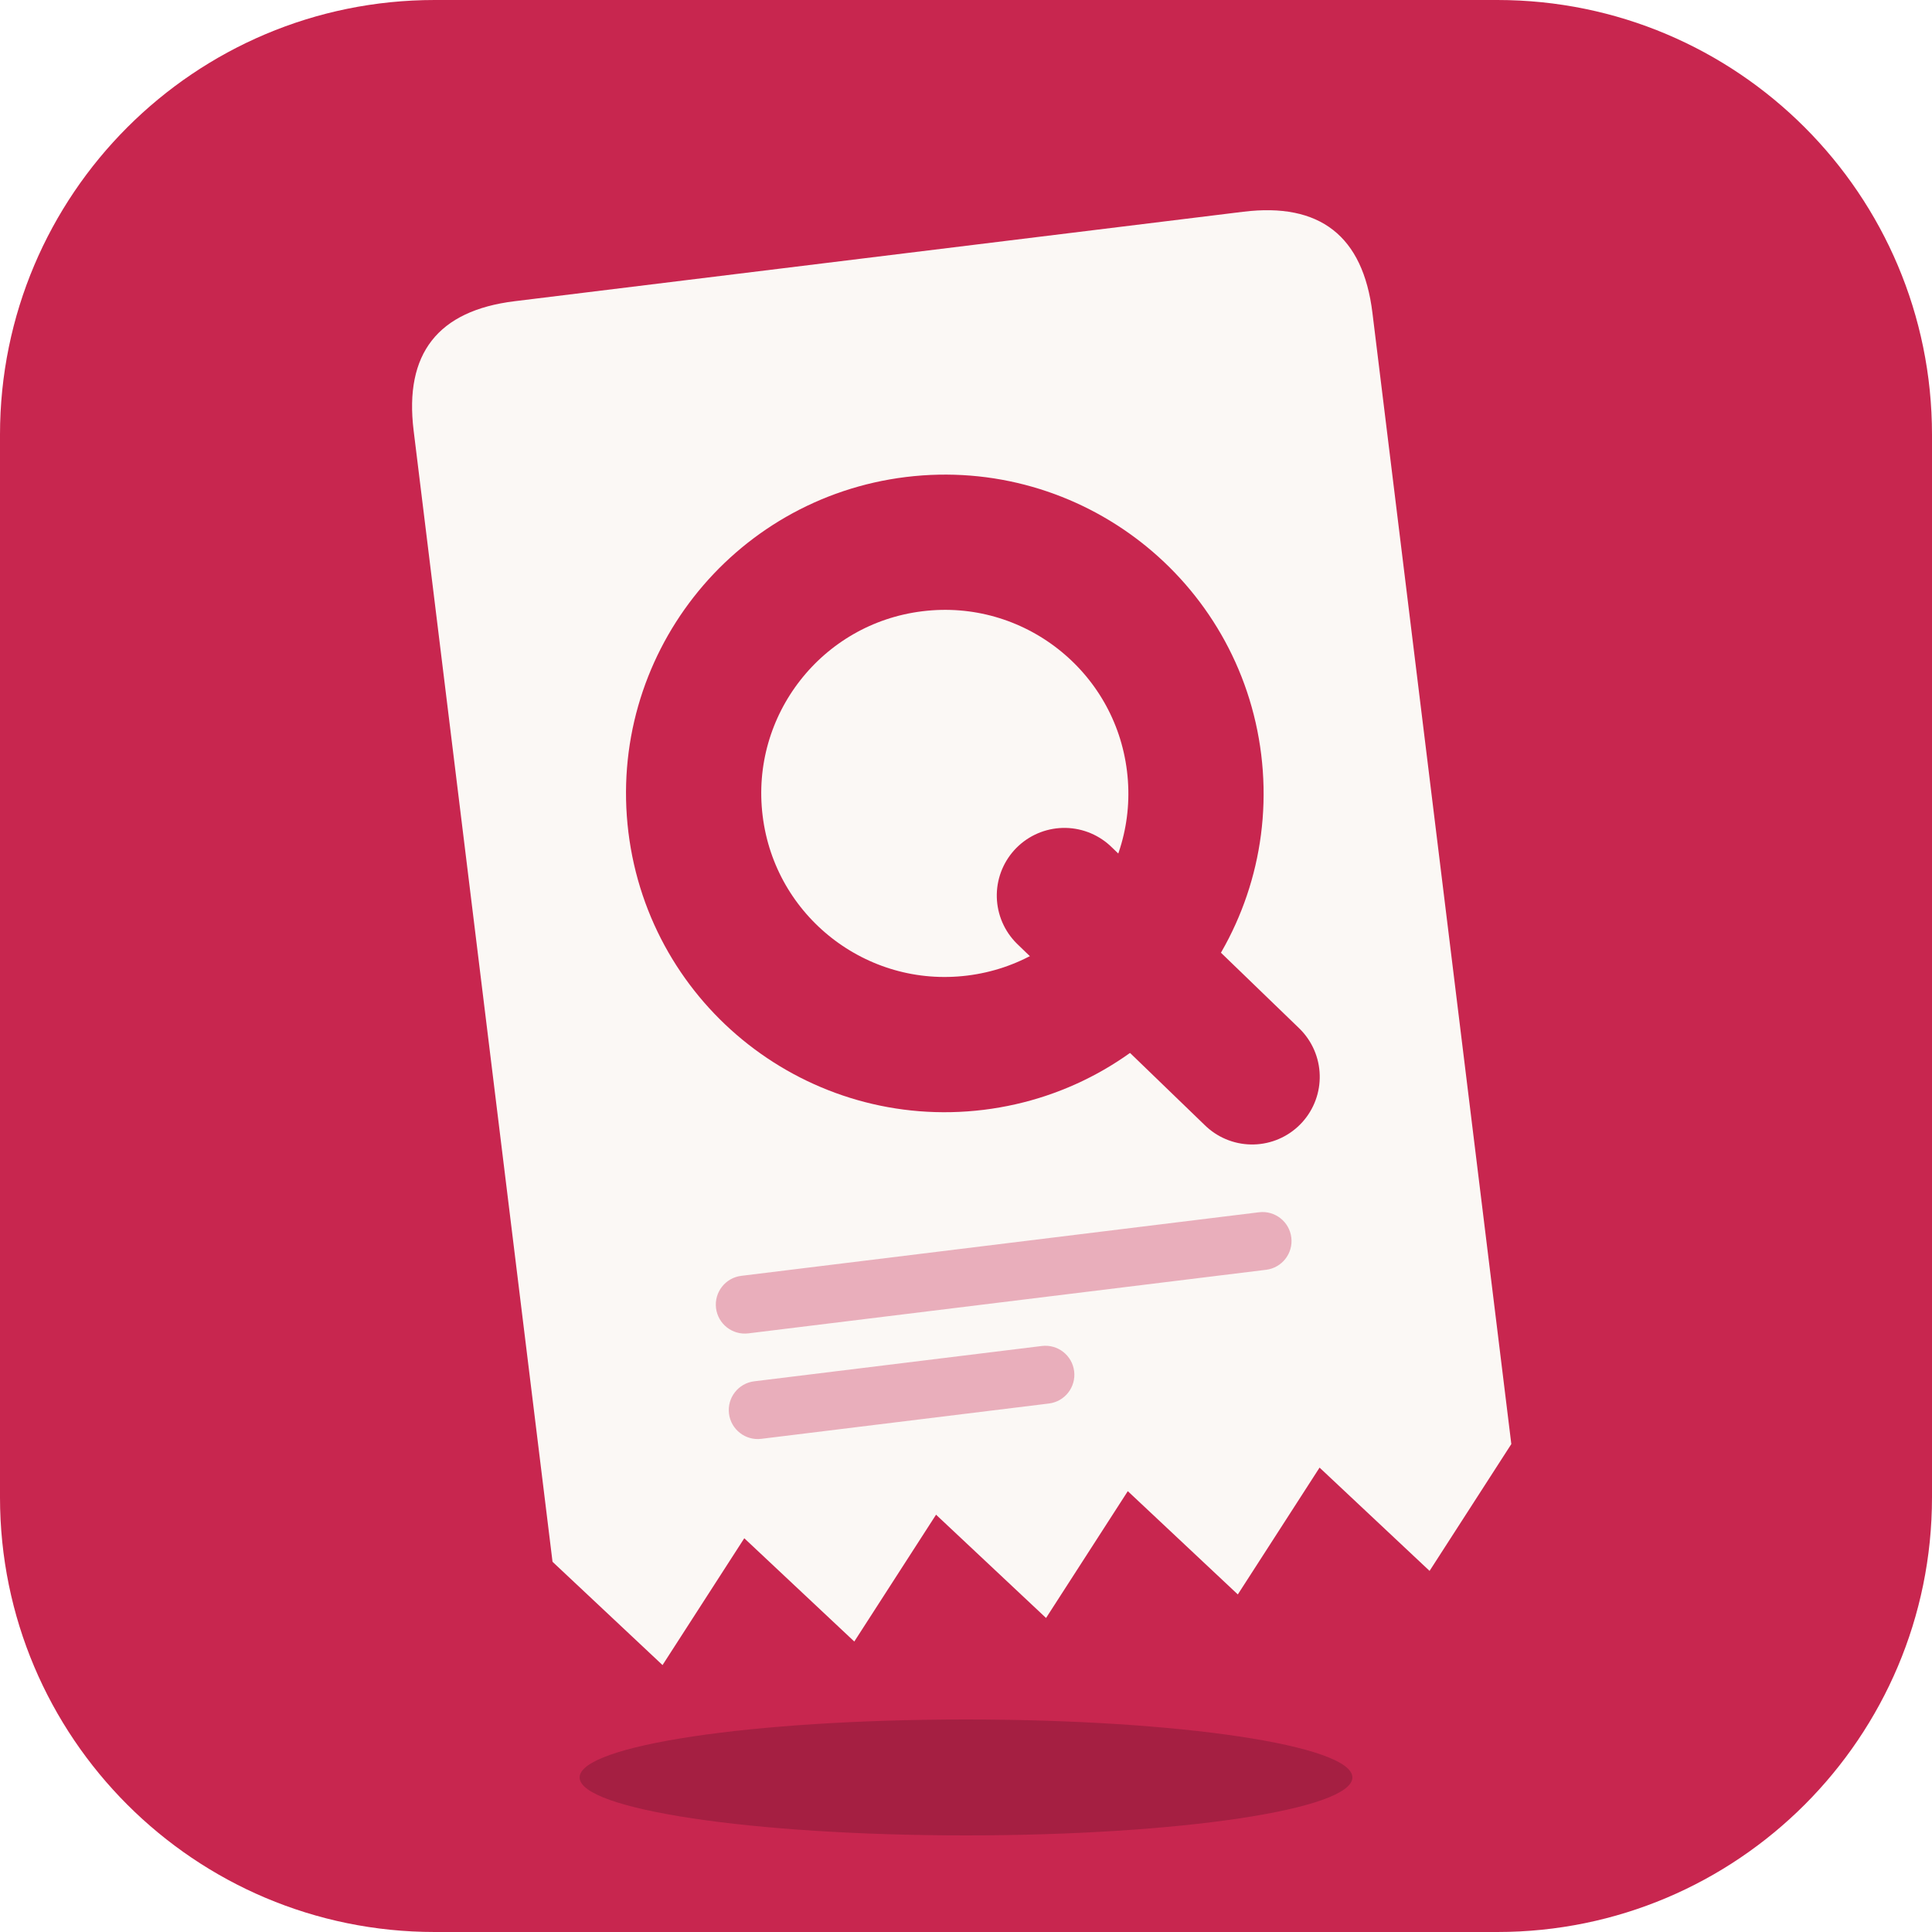
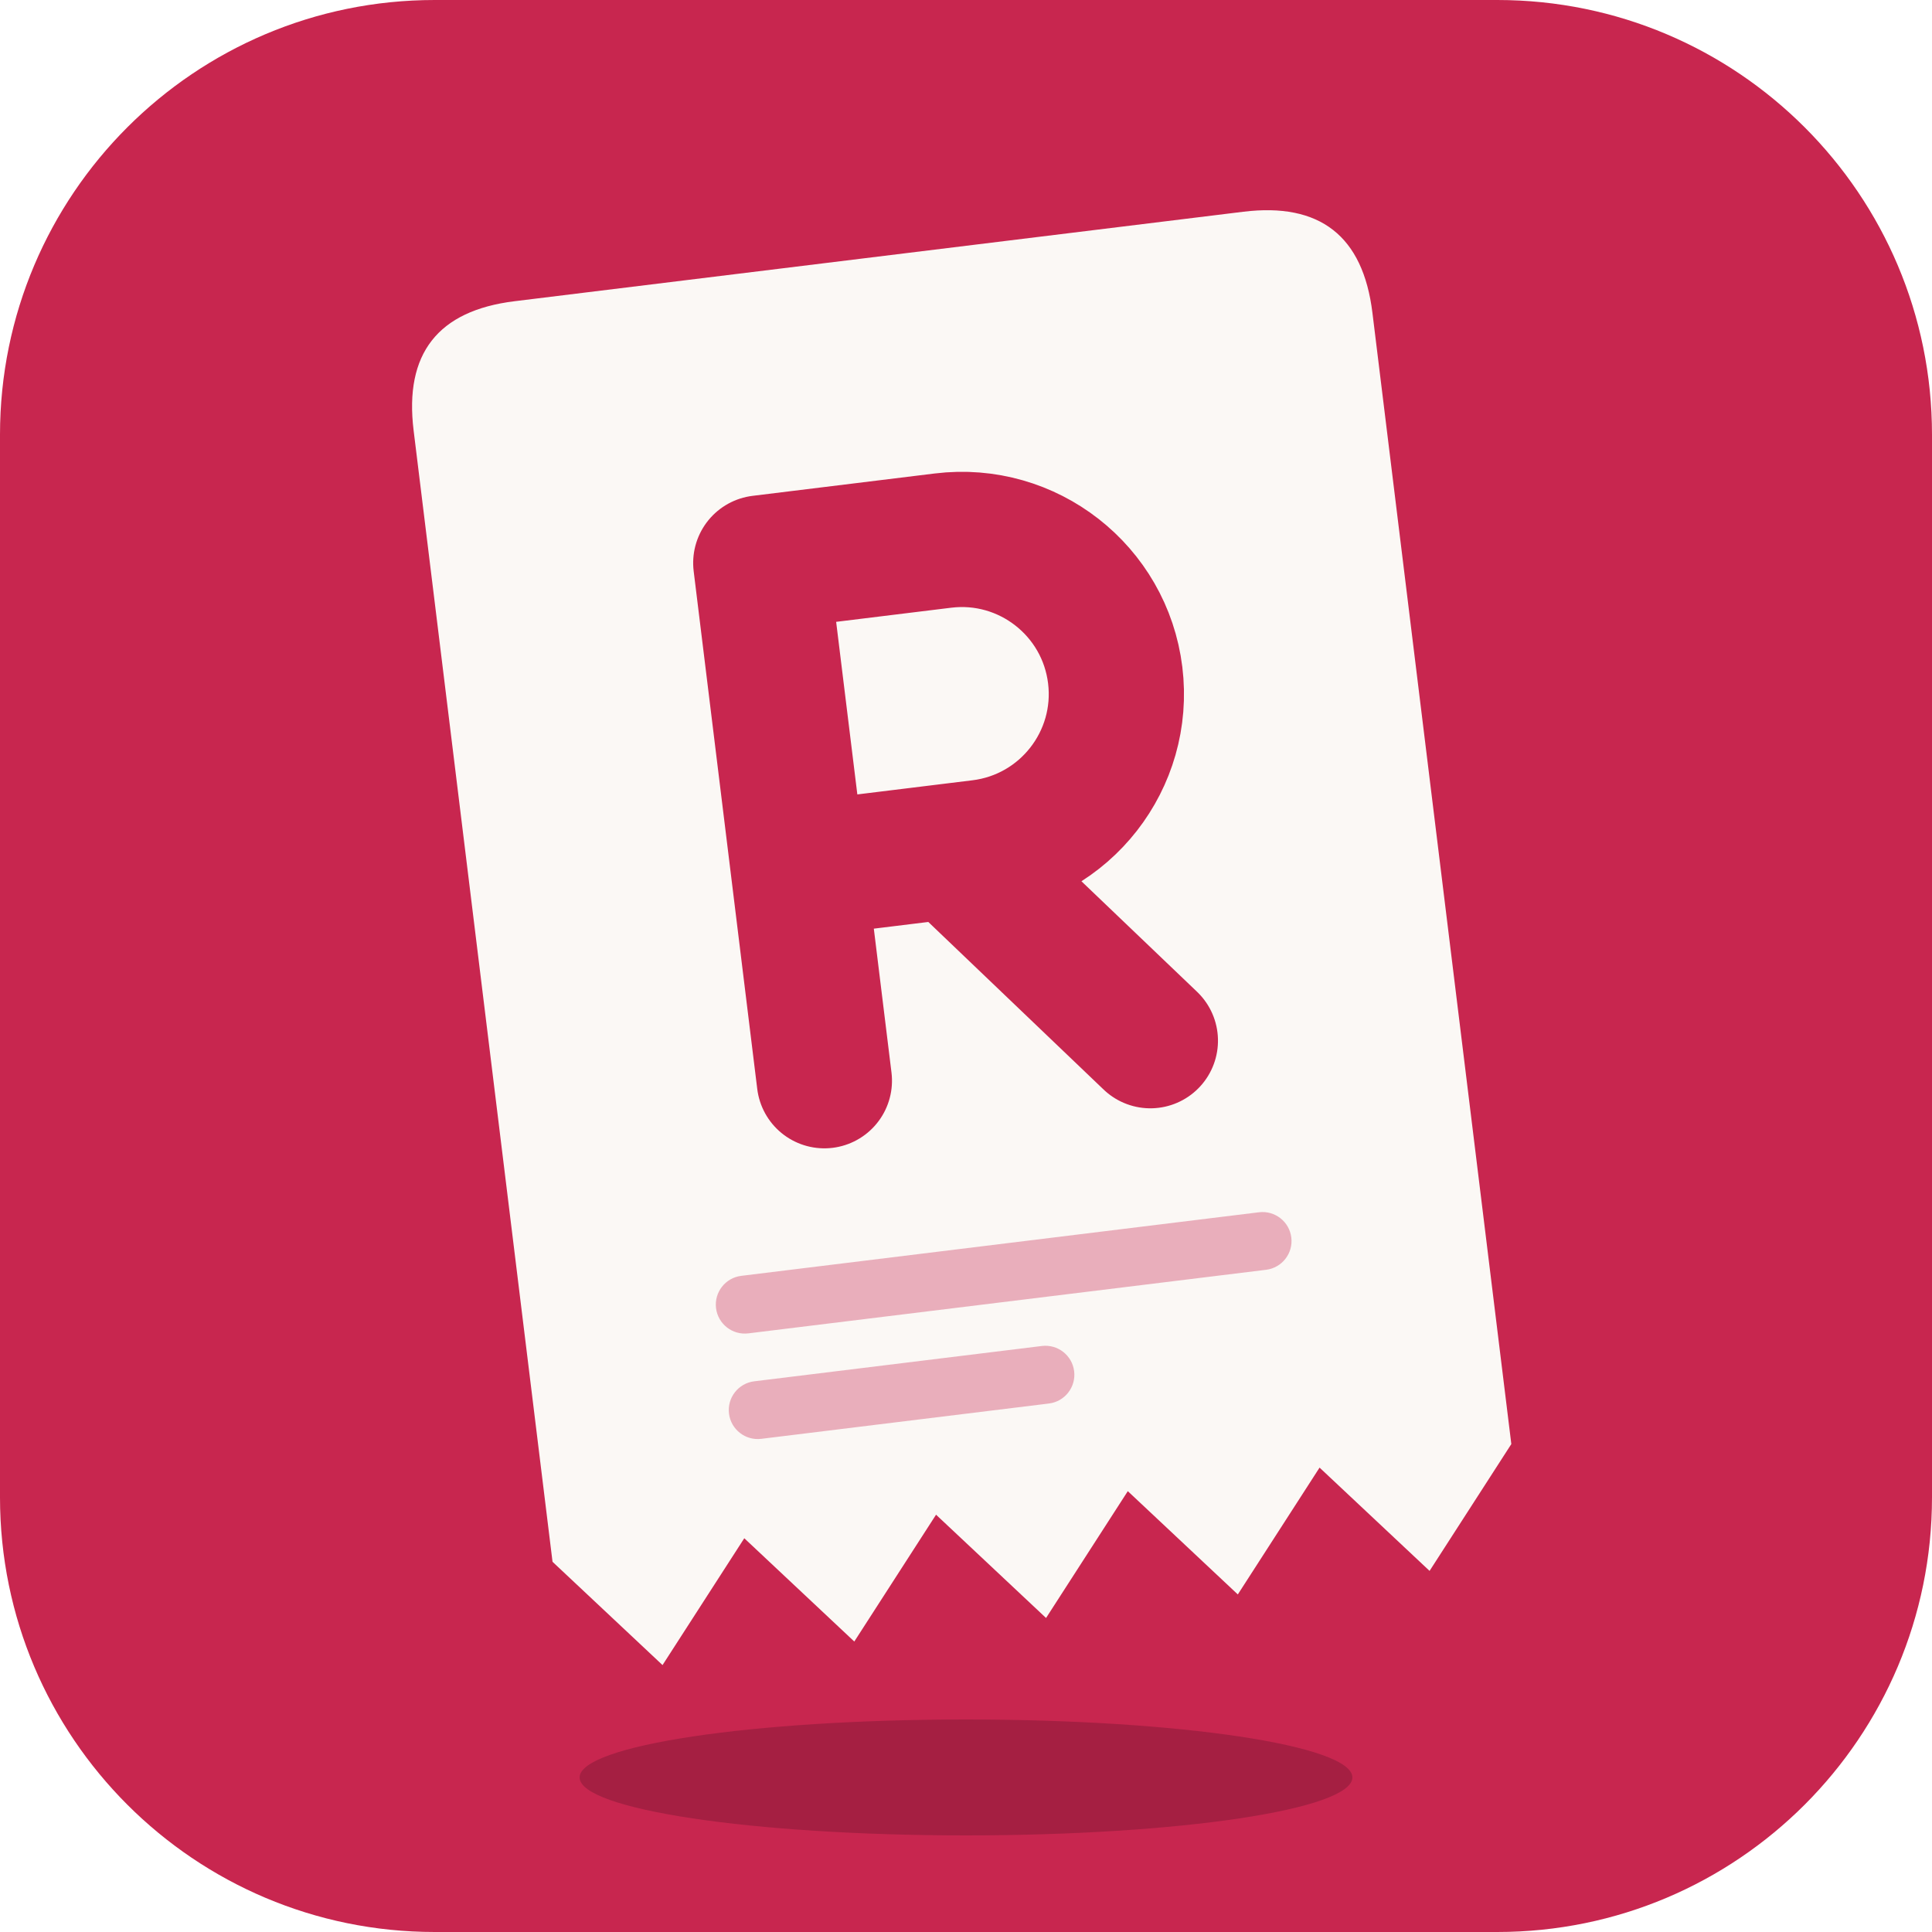
<svg xmlns="http://www.w3.org/2000/svg" viewBox="0 0 100 100">
  <rect width="100" height="100" rx="22.5" fill="#C8264F" />
  <ellipse cx="50" cy="92" rx="20" ry="3" fill="#4A0F22" opacity="0.28" />
  <g transform="rotate(-7 50 50)">
    <path d="M25,19 Q25,13 31,13 L69,13 Q75,13 75,19 L75,78 L70,84 L65,78 L60,84 L55,78 L50,84 L45,78 L40,84 L35,78 L30,84 L25,78 Z" fill="#FBF8F5" />
-     <circle cx="50" cy="41" r="13" fill="none" stroke="#C8264F" stroke-width="7" />
-     <path d="M55.5 47 L64 57.5" stroke="#C8264F" stroke-width="7" stroke-linecap="round" />
+     <path d="M42 55 V28 H51.5 A8 8 0 0 1 51.5 44 H42 M50 44 L59 55" fill="none" stroke="#C8264F" stroke-width="7" stroke-linecap="round" stroke-linejoin="round" />
    <rect x="35" y="64.5" width="30" height="3" rx="1.5" fill="#C8264F" opacity="0.35" />
    <rect x="35" y="70" width="18" height="3" rx="1.5" fill="#C8264F" opacity="0.35" />
  </g>
</svg>
